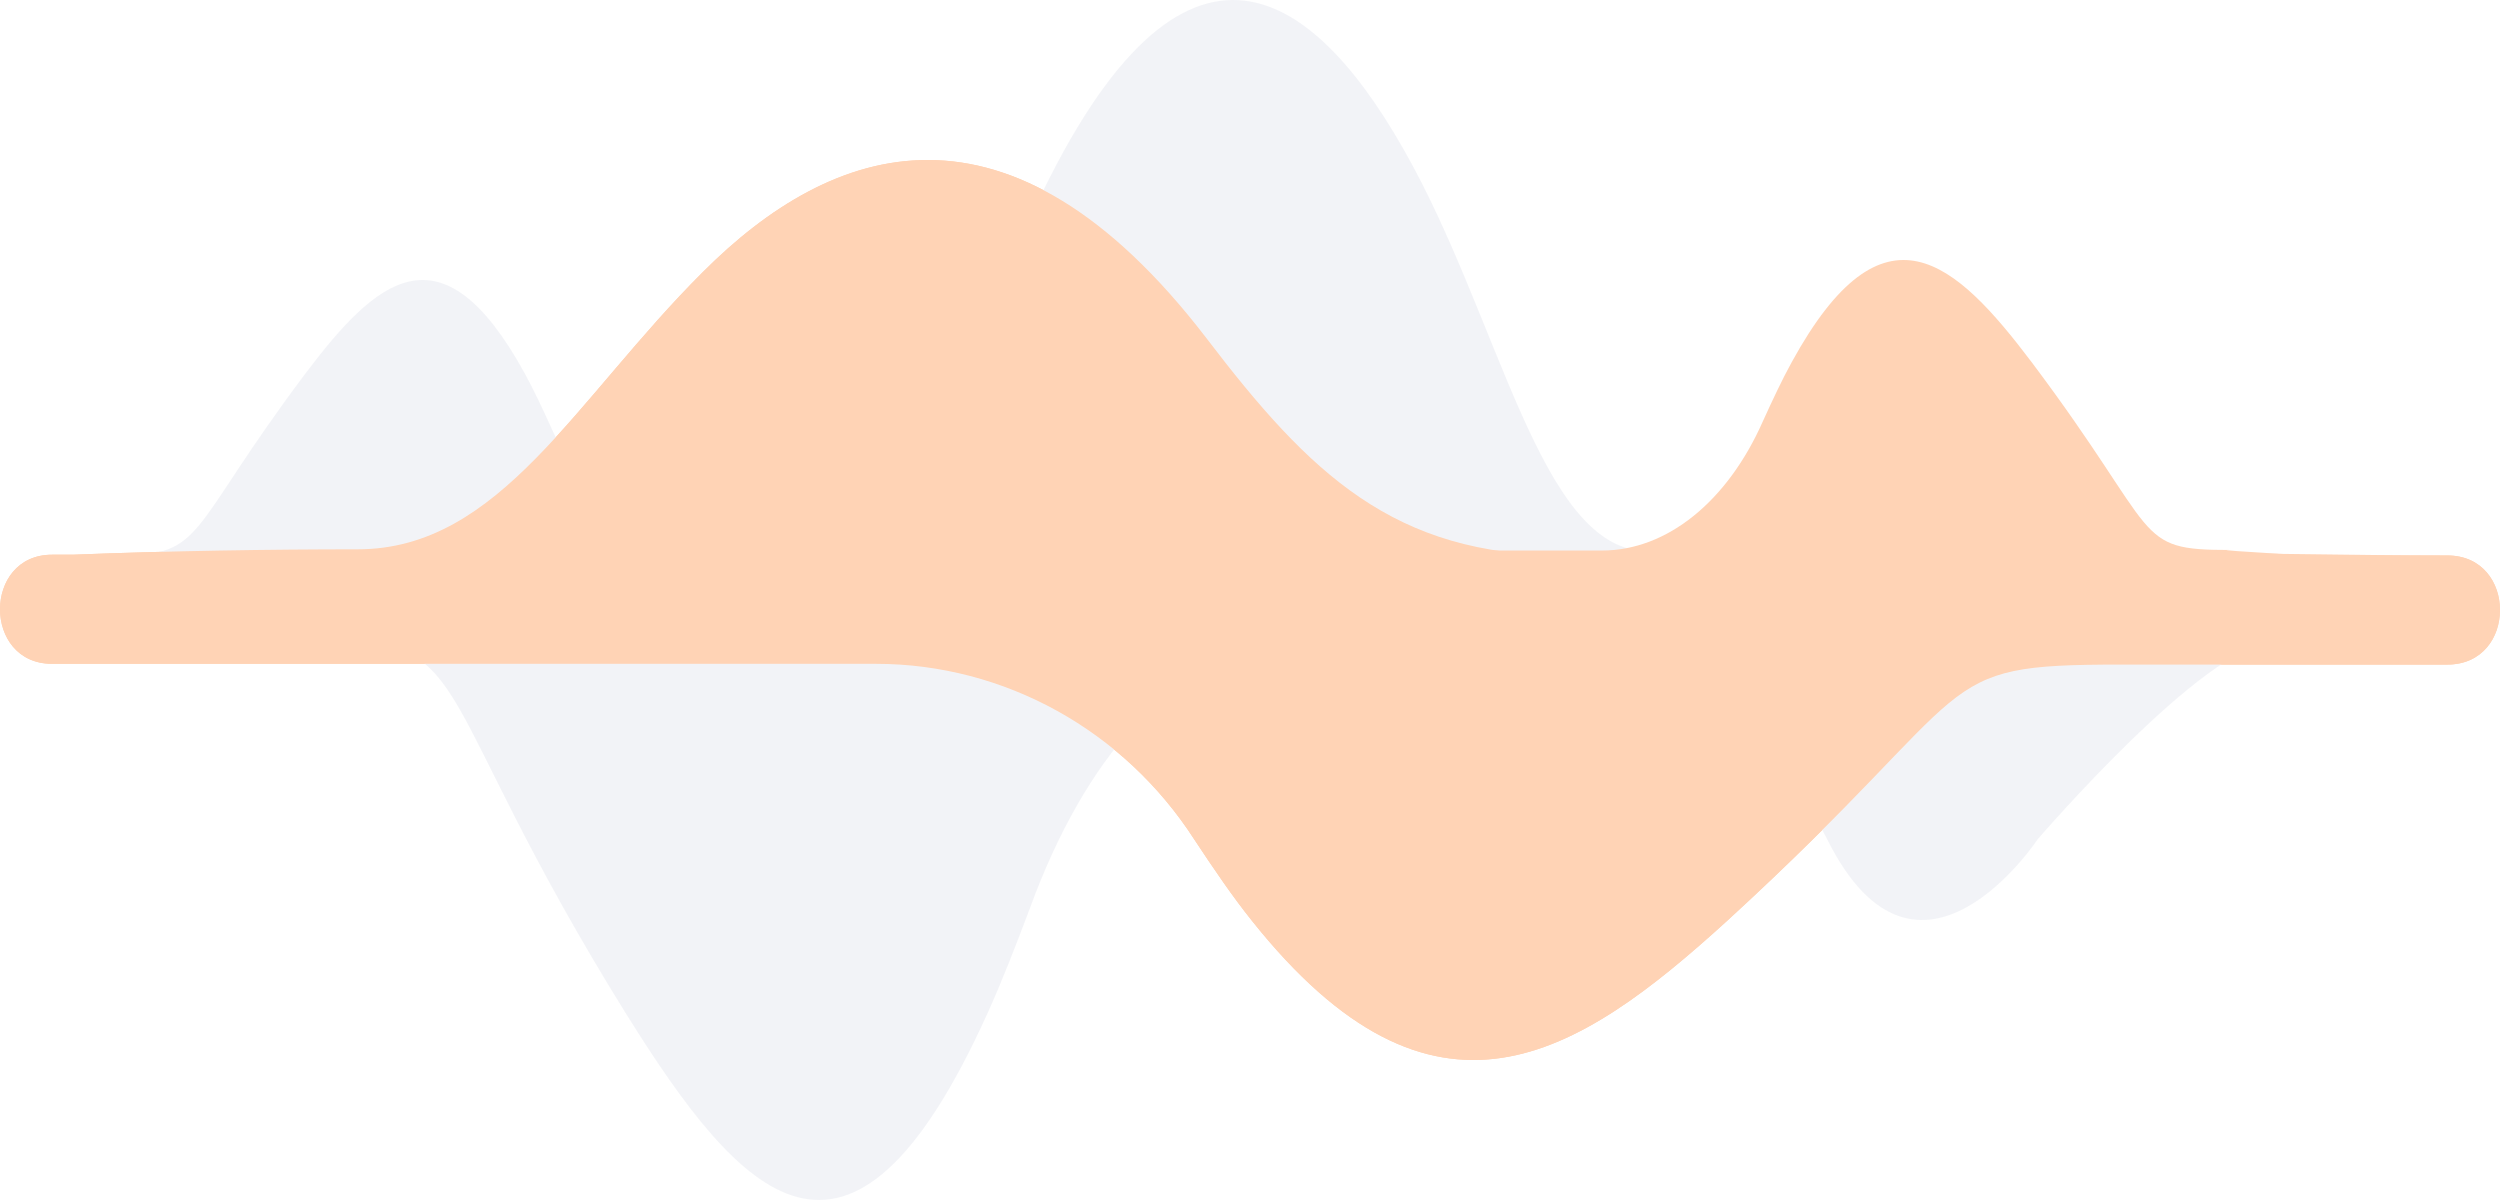
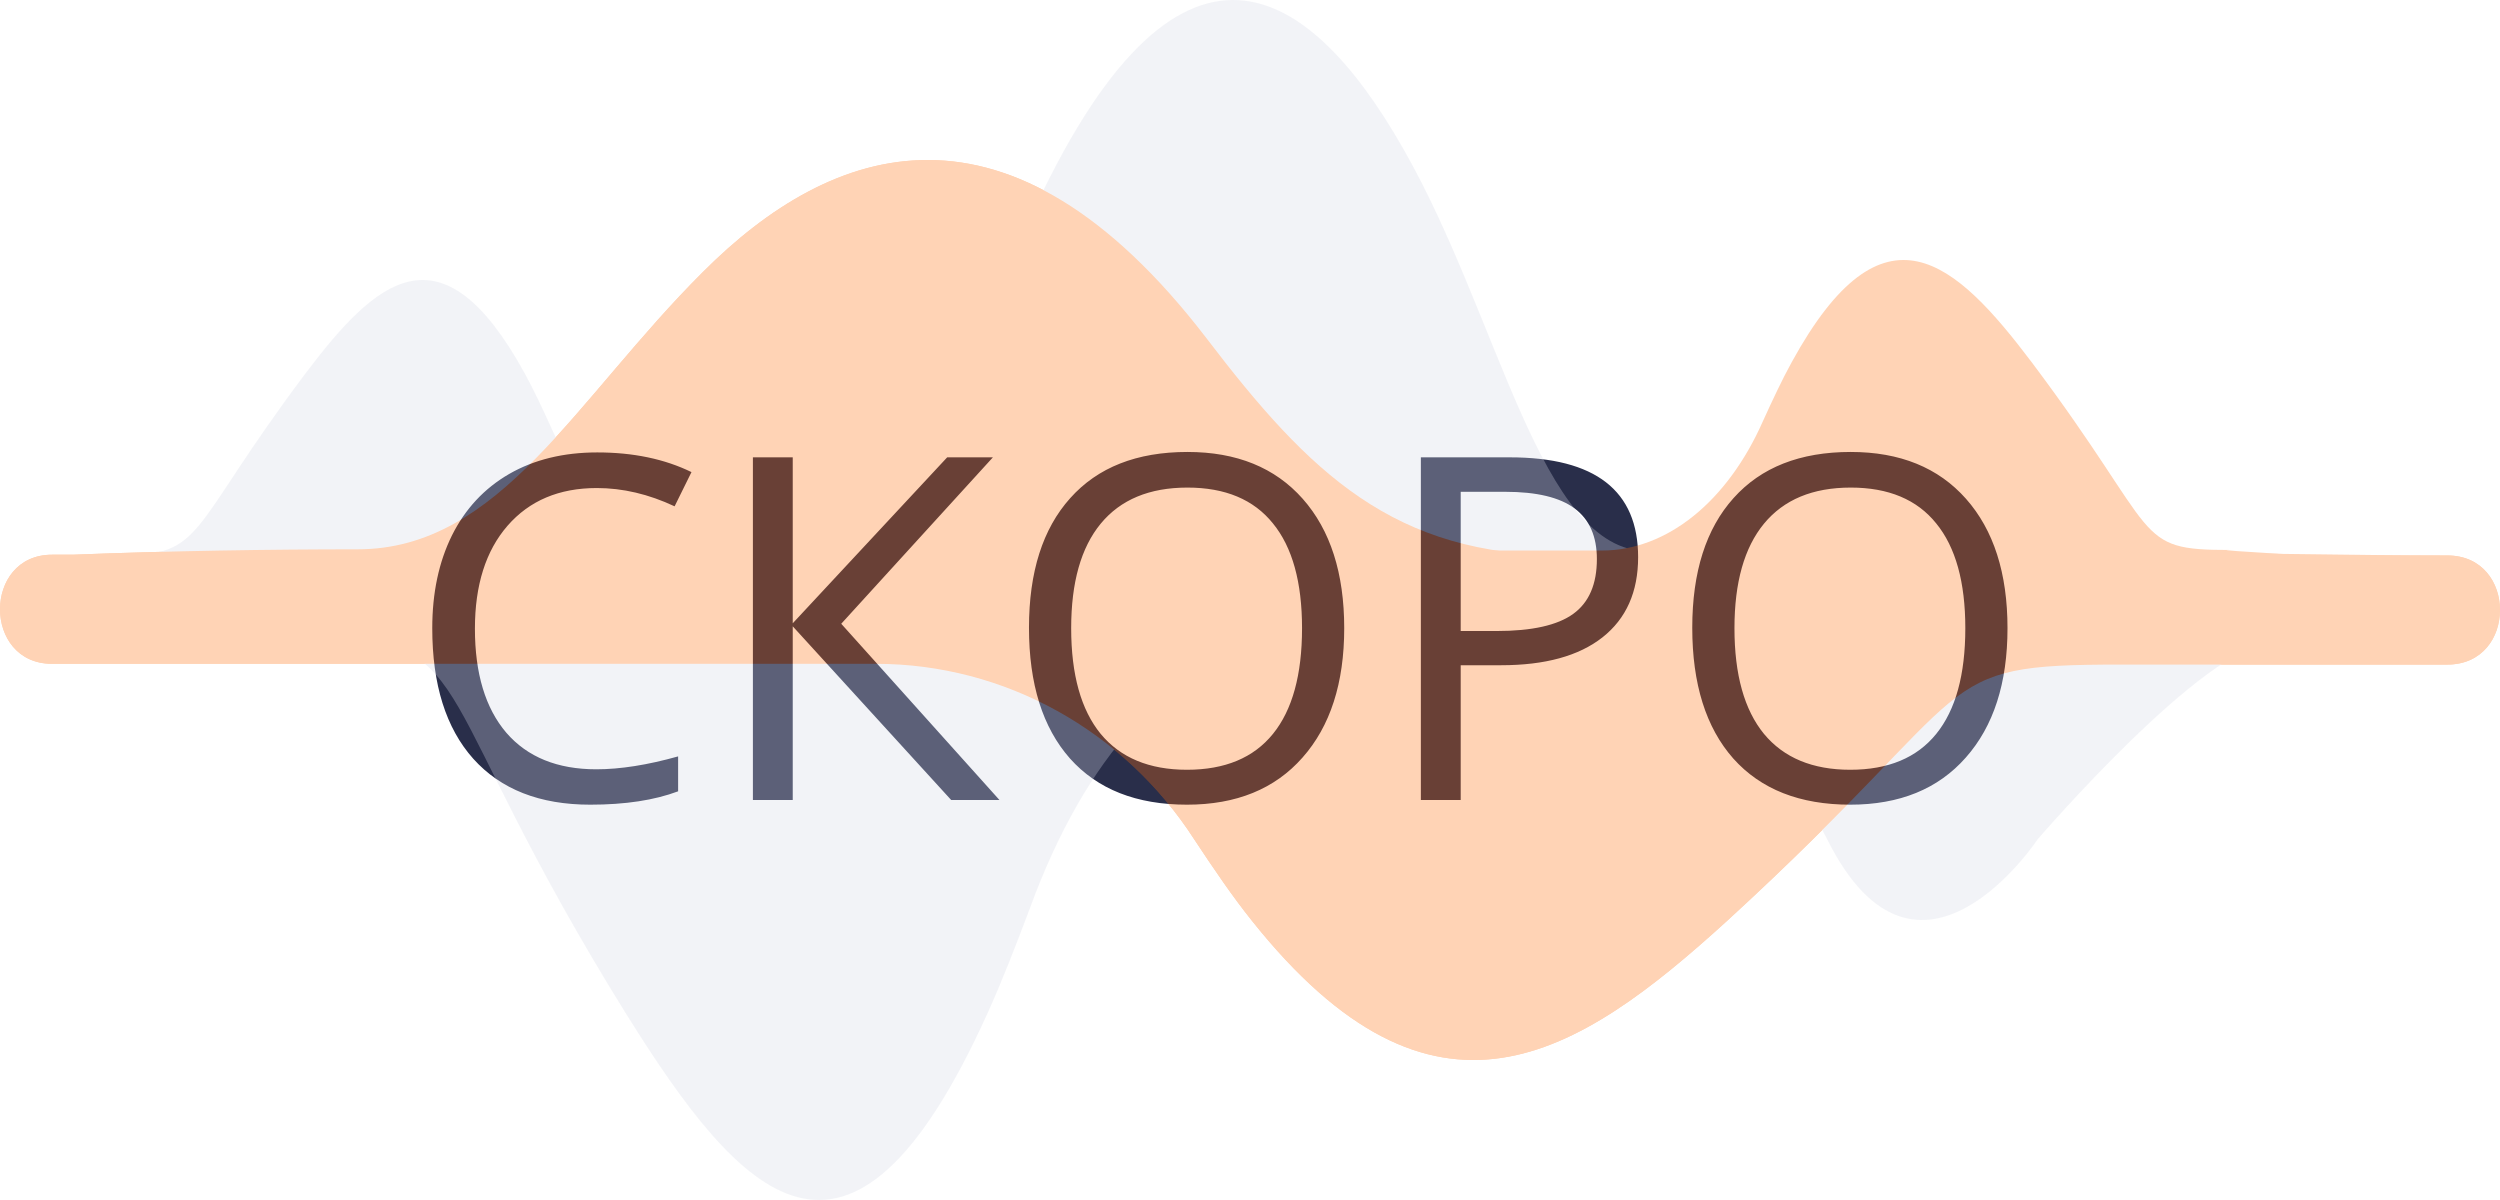
<svg xmlns="http://www.w3.org/2000/svg" width="125" height="60" viewBox="0 0 125 60" fill="none">
+   <path d="M29.84 24.402C27.957 24.402 26.469 25.031 25.375 26.289C24.289 27.539 23.746 29.254 23.746 31.434C23.746 33.676 24.27 35.41 25.316 36.637C26.371 37.855 27.871 38.465 29.816 38.465C31.012 38.465 32.375 38.25 33.906 37.82V39.566C32.719 40.012 31.254 40.234 29.512 40.234C26.988 40.234 25.039 39.469 23.664 37.938C22.297 36.406 21.613 34.23 21.613 31.41C21.613 29.645 21.941 28.098 22.598 26.77C23.262 25.441 24.215 24.418 25.457 23.699C26.707 22.98 28.176 22.621 29.863 22.621C31.66 22.621 33.23 22.949 34.574 23.605L33.73 25.316C32.434 24.707 31.137 24.402 29.84 24.402ZM49.973 40H47.559L39.637 31.316V40H37.645V22.867H39.637V31.164L47.359 22.867H49.645L42.062 31.188L49.973 40ZM67.211 31.41C67.211 34.152 66.516 36.309 65.125 37.879C63.742 39.449 61.816 40.234 59.348 40.234C56.824 40.234 54.875 39.465 53.5 37.926C52.133 36.379 51.449 34.199 51.449 31.387C51.449 28.598 52.137 26.438 53.512 24.906C54.887 23.367 56.84 22.598 59.371 22.598C61.832 22.598 63.754 23.379 65.137 24.941C66.519 26.504 67.211 28.66 67.211 31.41ZM53.559 31.41C53.559 33.73 54.051 35.492 55.035 36.695C56.027 37.891 57.465 38.488 59.348 38.488C61.246 38.488 62.68 37.891 63.648 36.695C64.617 35.5 65.102 33.738 65.102 31.41C65.102 29.105 64.617 27.359 63.648 26.172C62.688 24.977 61.262 24.379 59.371 24.379C57.473 24.379 56.027 24.98 55.035 26.184C54.051 27.379 53.559 29.121 53.559 31.41ZM81.906 27.859C81.906 29.594 81.312 30.93 80.125 31.867C78.945 32.797 77.254 33.262 75.051 33.262H73.035V40H71.043V22.867H75.484C79.766 22.867 81.906 24.531 81.906 27.859ZM73.035 31.551H74.828C76.594 31.551 77.871 31.266 78.66 30.695C79.449 30.125 79.844 29.211 79.844 27.953C79.844 26.82 79.473 25.977 78.731 25.422C77.988 24.867 76.832 24.59 75.262 24.59H73.035V31.551ZM100.375 31.41C100.375 34.152 99.68 36.309 98.289 37.879C96.906 39.449 94.981 40.234 92.512 40.234C89.988 40.234 88.039 39.465 86.664 37.926C85.297 36.379 84.613 34.199 84.613 31.387C84.613 28.598 85.301 26.438 86.676 24.906C88.051 23.367 90.004 22.598 92.535 22.598C94.996 22.598 96.918 23.379 98.301 24.941C99.684 26.504 100.375 28.66 100.375 31.41ZM86.723 31.41C86.723 33.73 87.215 35.492 88.199 36.695C89.191 37.891 90.629 38.488 92.512 38.488C94.41 38.488 95.844 37.891 96.812 36.695C97.781 35.5 98.266 33.738 98.266 31.41C98.266 29.105 97.781 27.359 96.812 26.172C95.852 24.977 94.426 24.379 92.535 24.379C90.637 24.379 89.191 24.98 88.199 26.184C87.215 27.379 86.723 29.121 86.723 31.41Z" fill="#292E4A" />
  <g opacity="0.3">
    <path d="M122.369 27.773C117.946 27.773 101.208 27.773 96.785 27.773C86.071 27.773 99.587 27.773 88.873 27.773C87.234 27.773 79.875 27.773 78.235 27.773C69.695 27.773 65.5 23.7 60.315 16.9C50.44 4.028 41.594 7.14 35.15 13.595C28.783 19.935 25.008 27.466 17.878 27.466C13.57 27.466 8.442 27.543 3.637 27.735C3.561 27.735 2.602 27.735 2.602 27.735C-0.867 27.735 -0.867 33.191 2.602 33.191C7.025 33.191 18.044 33.191 7.145 33.191C17.859 33.191 10.501 33.191 21.215 33.191C26.21 33.191 38.792 33.191 43.787 33.191C50.231 33.191 56.217 36.533 59.725 41.989C60.716 43.488 61.631 44.832 62.584 46.023C71.697 57.473 78.827 52.901 86.376 46.023C99.378 34.113 96.328 33.229 106.013 33.229C106.089 33.229 122.293 33.229 122.369 33.229C125.877 33.229 125.877 27.773 122.369 27.773Z" fill="#FF6B06" />
    <path d="M3.996 28C7.352 28 19.945 27.6 23.301 27.6C31.431 27.6 21.602 27.6 29.732 27.6C30.976 27.6 36.526 27.6 37.77 27.6C44.251 27.6 47.149 20.934 51.083 11.866C58.577 -5.296 65.289 -1.146 70.178 7.46C75.01 15.913 76.972 27.559 82.382 27.559C85.651 27.559 90.392 27.344 94.037 27.6C94.439 27.6 94.777 27.559 94.777 27.559C97.41 27.559 97.876 32.8 95.243 32.8C91.887 32.8 92.627 32.8 91.626 32.8C83.496 32.8 89.306 32.8 81.176 32.8C77.386 32.8 67.282 32.8 63.492 32.8C58.603 32.8 54.193 38.044 51.531 45.319C50.779 47.317 50.085 49.11 49.361 50.698C42.447 65.964 37.036 59.868 31.308 50.698C21.442 34.817 23.817 32 16.469 32C16.353 30.761 3.996 30.761 3.996 32C1.335 32 1.335 28 3.996 28Z" fill="#D5D8E5" />
    <path d="M3.426 30.818C5.46 30.818 8.47 30.818 10.504 30.818C15.429 30.818 9.216 30.818 14.141 30.818C14.895 30.818 18.278 30.818 19.032 30.818C22.959 30.818 24.887 33.533 27.271 38.067C31.811 46.648 35.877 44.573 38.84 40.27C41.767 36.043 43.503 31.023 46.781 31.023C48.761 31.023 51.119 30.972 53.328 30.844C53.363 30.844 53.804 30.844 53.804 30.844C55.399 30.844 55.399 27.206 53.804 27.206C51.77 27.206 46.705 27.206 51.715 27.206C46.789 27.206 50.172 27.206 45.246 27.206C42.95 27.206 37.166 27.206 34.869 27.206C31.907 27.206 29.155 24.978 27.542 21.341C27.086 20.342 26.666 19.445 26.227 18.651C22.038 11.018 18.76 14.066 15.289 18.651C9.312 26.592 10.323 27.784 5.871 27.784C5.871 29.198 2.631 29.198 3.029 28.189C1.416 28.189 1.814 30.818 3.426 30.818Z" fill="#D5D8E5" />
    <path d="M62.422 31.934C64.449 31.934 67.451 31.934 69.478 31.934C74.388 31.934 68.194 31.934 73.104 31.934C73.856 31.934 85.153 31.964 77.98 31.934C81.894 31.934 88.982 37.167 91.359 41.965C95.885 51.044 101.883 41.965 101.883 41.965C101.883 41.965 110.301 32.18 113.569 32.18C115.544 32.18 109.969 32.097 112.171 31.962C112.206 31.962 112.645 31.962 112.645 31.962C114.236 31.962 114.236 28.113 112.645 28.113C110.618 28.113 105.568 28.113 110.563 28.113C105.653 28.113 109.025 28.113 104.114 28.113C101.825 28.113 96.058 28.113 93.769 28.113C90.816 28.113 89.728 29.999 88.121 26.15C87.666 25.093 83.295 29.993 82.858 29.153C76.382 29.153 81.44 23.873 77.98 28.724C72.021 37.126 69.298 28.724 64.859 28.724C64.859 30.22 61.63 30.22 62.026 29.153C60.418 29.153 60.814 31.934 62.422 31.934Z" fill="#D5D8E5" />
    <path d="M114.609 31.5C112.377 31.5 109.073 31.5 106.841 31.5C101.434 31.5 108.254 31.5 102.848 31.5C102.021 31.5 98.307 31.5 97.48 31.5C93.17 31.5 91.053 34.486 88.437 39.474C83.453 48.913 78.99 46.63 75.738 41.897C72.525 37.248 70.62 31.725 67.022 31.725C64.848 31.725 62.26 31.669 59.836 31.528C59.797 31.528 59.313 31.528 59.313 31.528C57.562 31.528 57.562 27.527 59.313 27.527C61.545 27.527 67.105 27.527 61.606 27.527C67.012 27.527 63.299 27.527 68.706 27.527C71.226 27.527 77.576 27.527 80.096 27.527C83.348 27.527 86.369 25.076 88.139 21.075C88.639 19.976 89.101 18.99 89.582 18.116C94.18 9.72 97.778 13.073 101.588 18.116C108.149 26.851 106.61 27.499 111.497 27.499C110.161 27.488 117.401 27.89 117.439 27.89C119.209 27.89 116.379 31.5 114.609 31.5Z" fill="#FF6B06" />
    <path d="M122.369 27.773C117.946 27.773 111.673 27.633 107.25 27.633C96.536 27.633 99.587 27.773 88.873 27.773C87.234 27.773 79.875 27.773 78.235 27.773C69.695 27.773 65.5 23.7 60.315 16.9C50.44 4.028 41.594 7.14 35.15 13.595C28.783 19.935 25.008 27.466 17.878 27.466C13.57 27.466 8.442 27.543 3.637 27.735C3.561 27.735 2.602 27.735 2.602 27.735C-0.867 27.735 -0.867 33.191 2.602 33.191C7.025 33.191 18.044 33.191 7.145 33.191C17.859 33.191 10.501 33.191 21.215 33.191C26.21 33.191 38.792 33.191 43.787 33.191C50.231 33.191 56.217 36.533 59.725 41.989C60.716 43.488 61.631 44.832 62.584 46.023C71.697 57.473 78.827 52.901 86.376 46.023C99.378 34.113 96.328 33.229 106.013 33.229C106.089 33.229 122.293 33.229 122.369 33.229C125.877 33.229 125.877 27.773 122.369 27.773Z" fill="#FF6B06" />
  </g>
</svg>
